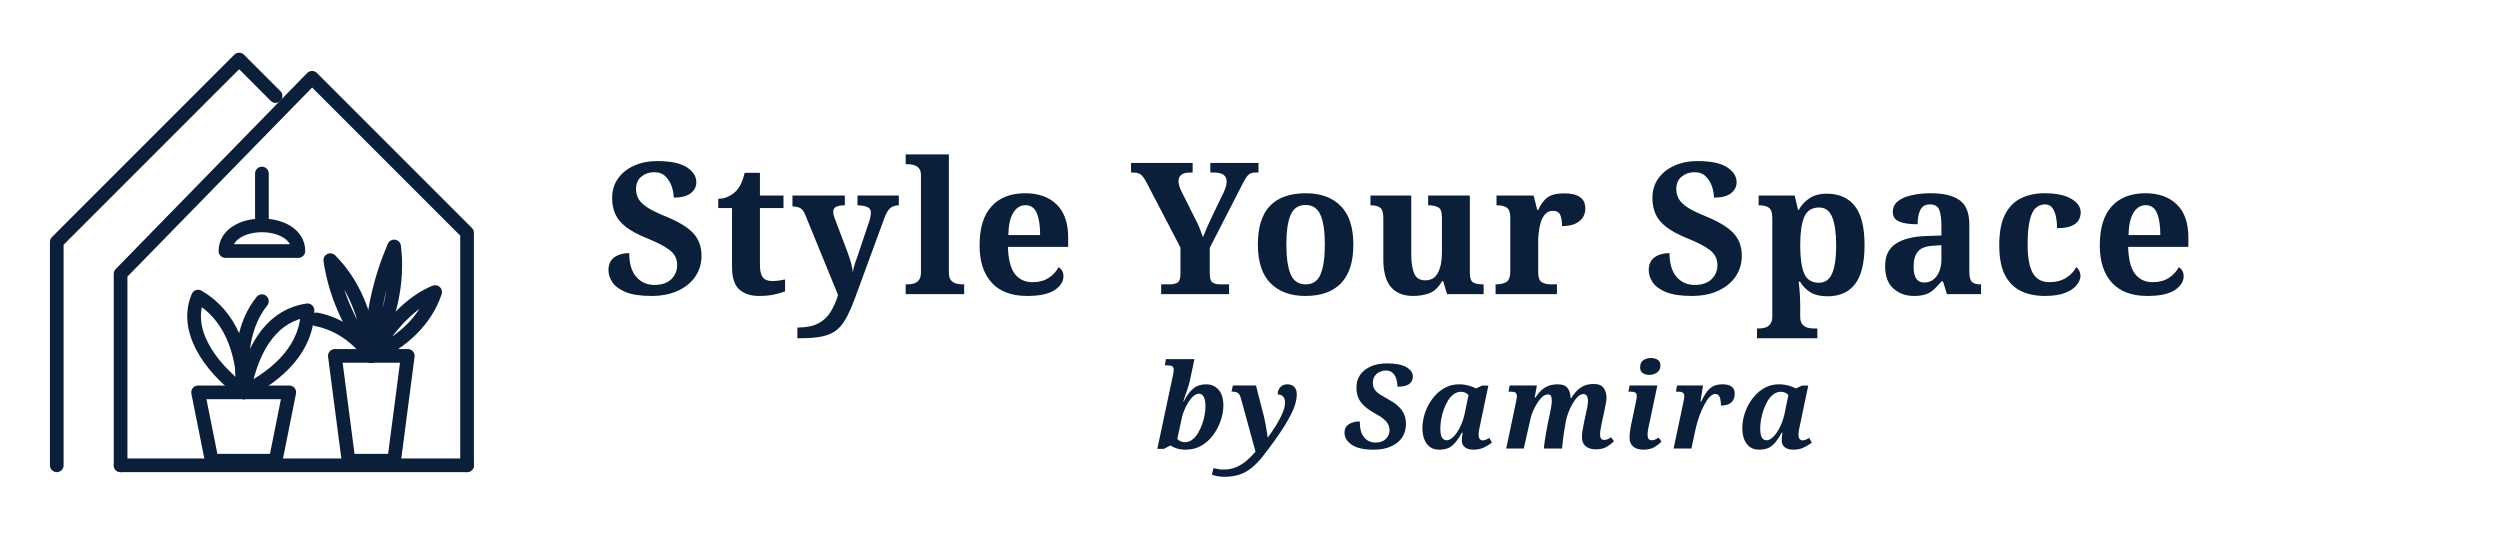
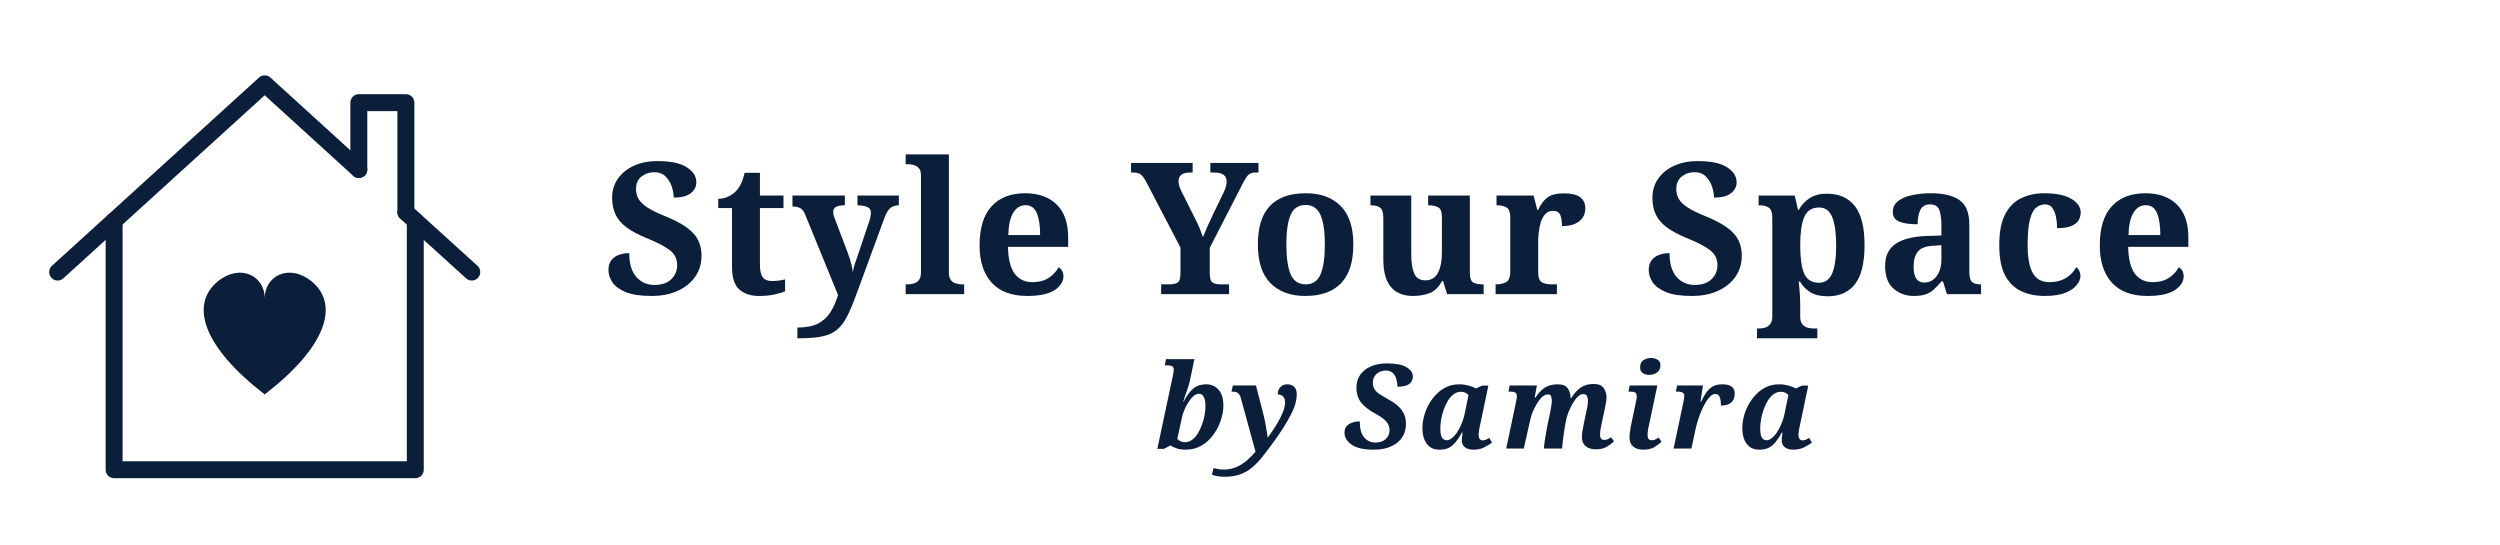
<svg xmlns="http://www.w3.org/2000/svg" viewBox="0 0 340 74" width="340" height="74" role="img" aria-label="Samira Home Decor — Style Your Space by Samira">
-   <g transform="translate(4,5) scale(0.62)" fill="none" stroke="#0B1F3A" stroke-width="3" stroke-linecap="round" stroke-linejoin="round">
-     <path d="M6 94 V45 L46 5 L54 13" />
-     <path d="M20 94 V52 L62 9 L96 43 V94" />
-     <path d="M20 94 H96" />
-     <path d="M51 30 V40" />
-     <path d="M43 47 C43 39.5 59 39.5 59 47 Z" />
-     <path d="M37 78 H57 L54 93 H40 Z" />
-     <path d="M47 78 C39 72 34 64 37 57 C44 61 47 69 47 78 Z" />
-     <path d="M47 78 C49 67 54 61 61 60 C61 68 55 74 47 78 Z" />
-     <path d="M47 78 C46 70 47 63 51 58" />
-     <path d="M67 70 H83 L80 93 H70 Z" />
-     <path d="M75 70 C70 63 67 56 66 49 C71 54 74 61 75 70 Z" />
-     <path d="M75 70 C75 61 77 53 80 46 C81 54 79 62 75 70 Z" />
-     <path d="M75 70 C79 63 84 58 89 56 C87 62 82 67 75 70 Z" />
-     <path d="M75 70 C72 66 68 63 63 62" />
+   <g transform="translate(4,5) scale(0.64)" fill="none" stroke="#0B1F3A" stroke-width="3.6" stroke-linecap="round" stroke-linejoin="round" color="#0B1F3A">
+     <path d="M6 50 L50 10 L70 28.2" />
+     <path d="M80 37.3 L94 50" />
+     <path d="M70 28.2 V14 H80 V37.3" />
+     <path d="M18 39.1 V92 H82 V39.1" />
+     <path d="M50 76 C37 66 34 57 40 52 C45 48 50 51 50 55.5 C50 51 55 48 60 52 C66 57 63 66 50 76 Z" fill="currentColor" stroke="none" />
  </g>
  <text x="82" y="40" font-family="'Playfair Display', Georgia, serif" font-size="25" font-weight="600" fill="#0B1F3A" letter-spacing="0.5">Style Your Space</text>
  <text x="202" y="61" text-anchor="middle" font-family="'Playfair Display', Georgia, serif" font-size="16" font-style="italic" font-weight="600" fill="#0B1F3A" letter-spacing="0.8">by Samira</text>
</svg>
